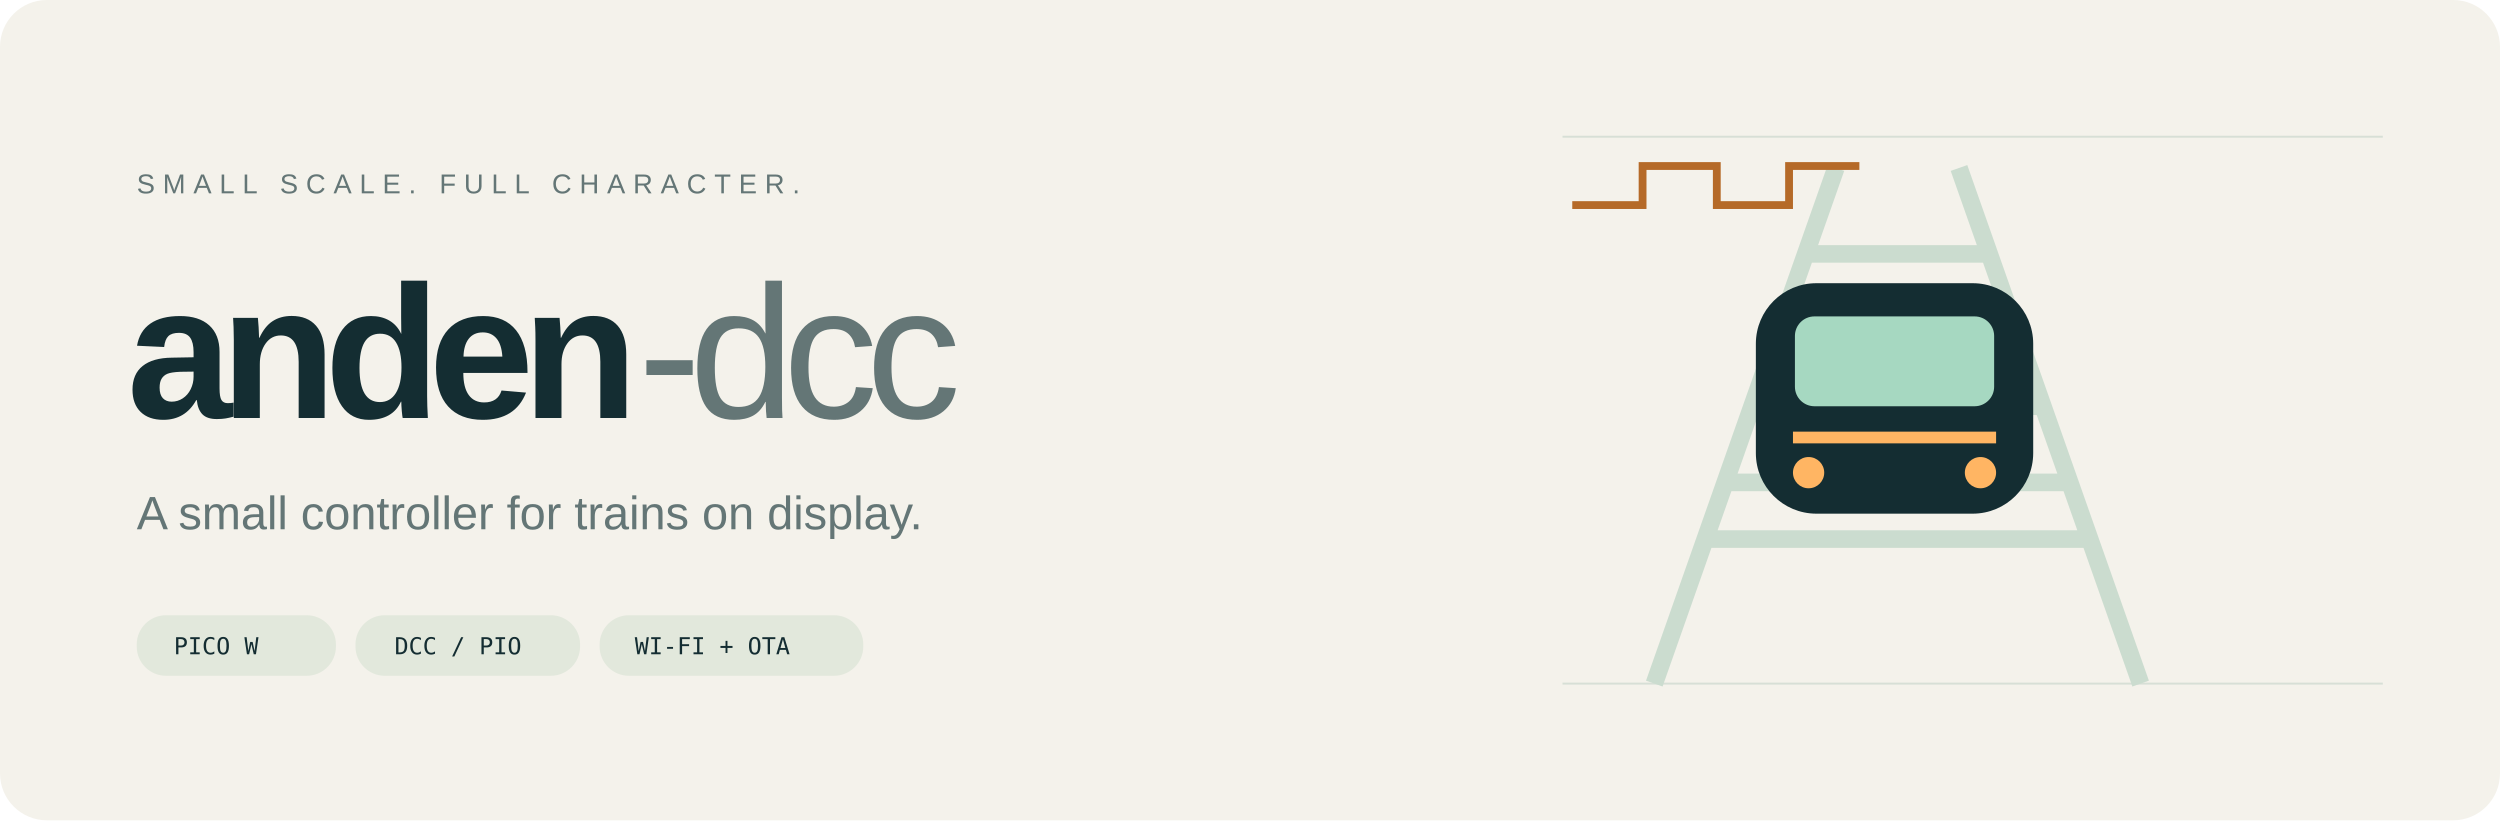
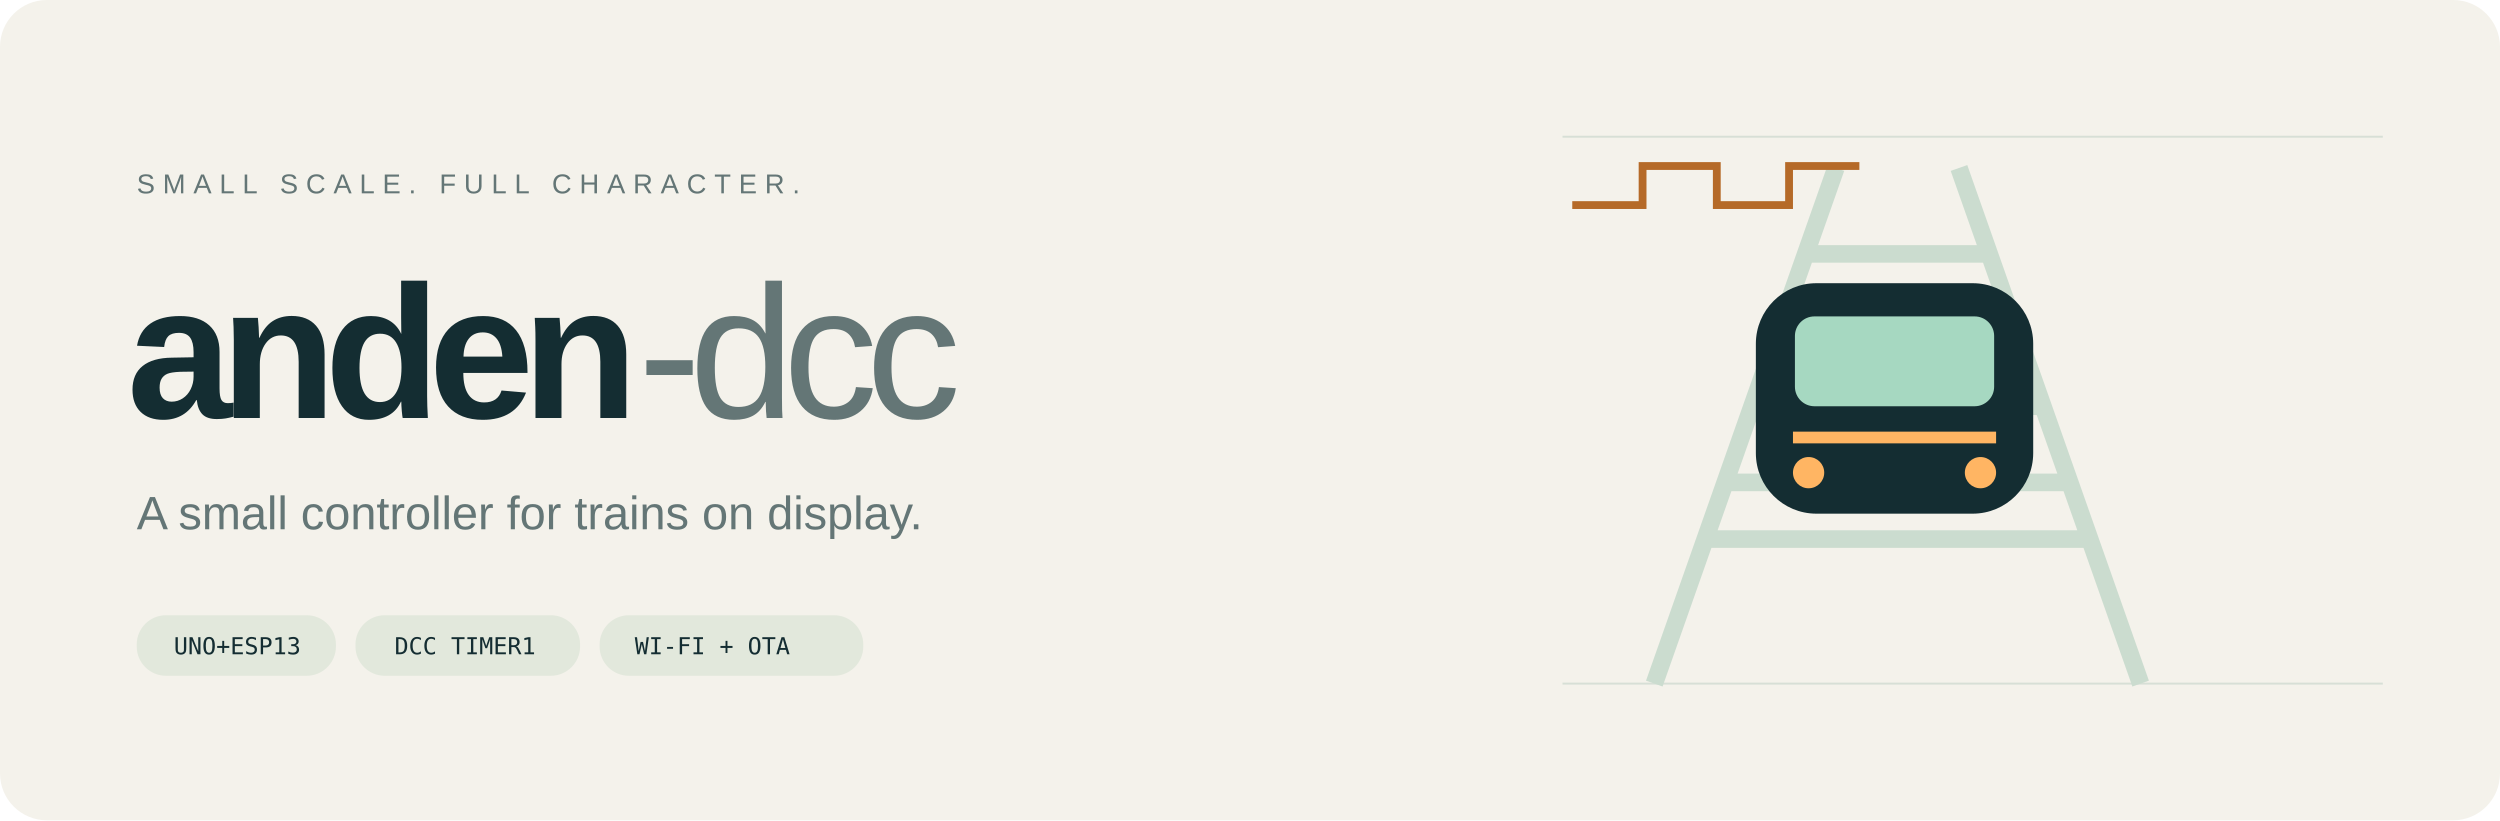
<svg xmlns="http://www.w3.org/2000/svg" width="1280" height="420" viewBox="0 0 1280 420" role="img" aria-labelledby="title desc">
  <rect width="1280" height="420" rx="24" fill="#f4f2eb" />
  <path d="M800 70h420M800 350h420" stroke="#d7dfd6" />
  <path d="M847 350 940 86M1096 350l-93-264M873 276h198M883 247h177M897 208h149M912 169h119M925 130h93" fill="none" stroke="#cbdccf" stroke-width="9" />
  <rect x="899" y="145" width="142" height="118" rx="31" fill="#142d32" />
  <rect x="919" y="162" width="102" height="46" rx="10" fill="#a6d8c1" />
  <path d="M918 224h104" stroke="#ffb563" stroke-width="6" />
  <circle cx="926" cy="242" r="8" fill="#ffb563" />
  <circle cx="1014" cy="242" r="8" fill="#ffb563" />
  <path d="M805 105h36V85h38v20h37V85h36" fill="none" stroke="#b56a28" stroke-width="4" />
  <text x="70" y="99" font-family="Arial,sans-serif" font-size="14" letter-spacing="4" fill="#647676">SMALL SCALE. FULL CHARACTER.</text>
  <text x="65" y="214" font-family="Arial,sans-serif" font-size="97" font-weight="700" letter-spacing="-6" fill="#142d32">anden<tspan font-weight="400" fill="#647676">-dcc</tspan>
  </text>
  <text x="70" y="271" font-family="Arial,sans-serif" font-size="24" fill="#647676">A small controller for trains on display.</text>
  <g font-family="monospace" font-size="12" fill="#142d32">
    <rect x="70" y="315" width="102" height="31" rx="15" fill="#e2e8dc" />
-     <text x="89" y="335">PICO W</text>
+     <text x="89" y="335">UNO+ESP13</text>
    <rect x="182" y="315" width="115" height="31" rx="15" fill="#e2e8dc" />
-     <text x="202" y="335">DCC / PIO</text>
+     <text x="202" y="335">DCC TIMER1</text>
    <rect x="307" y="315" width="135" height="31" rx="15" fill="#e2e8dc" />
    <text x="325" y="335">WI-FI + OTA</text>
  </g>
</svg>
